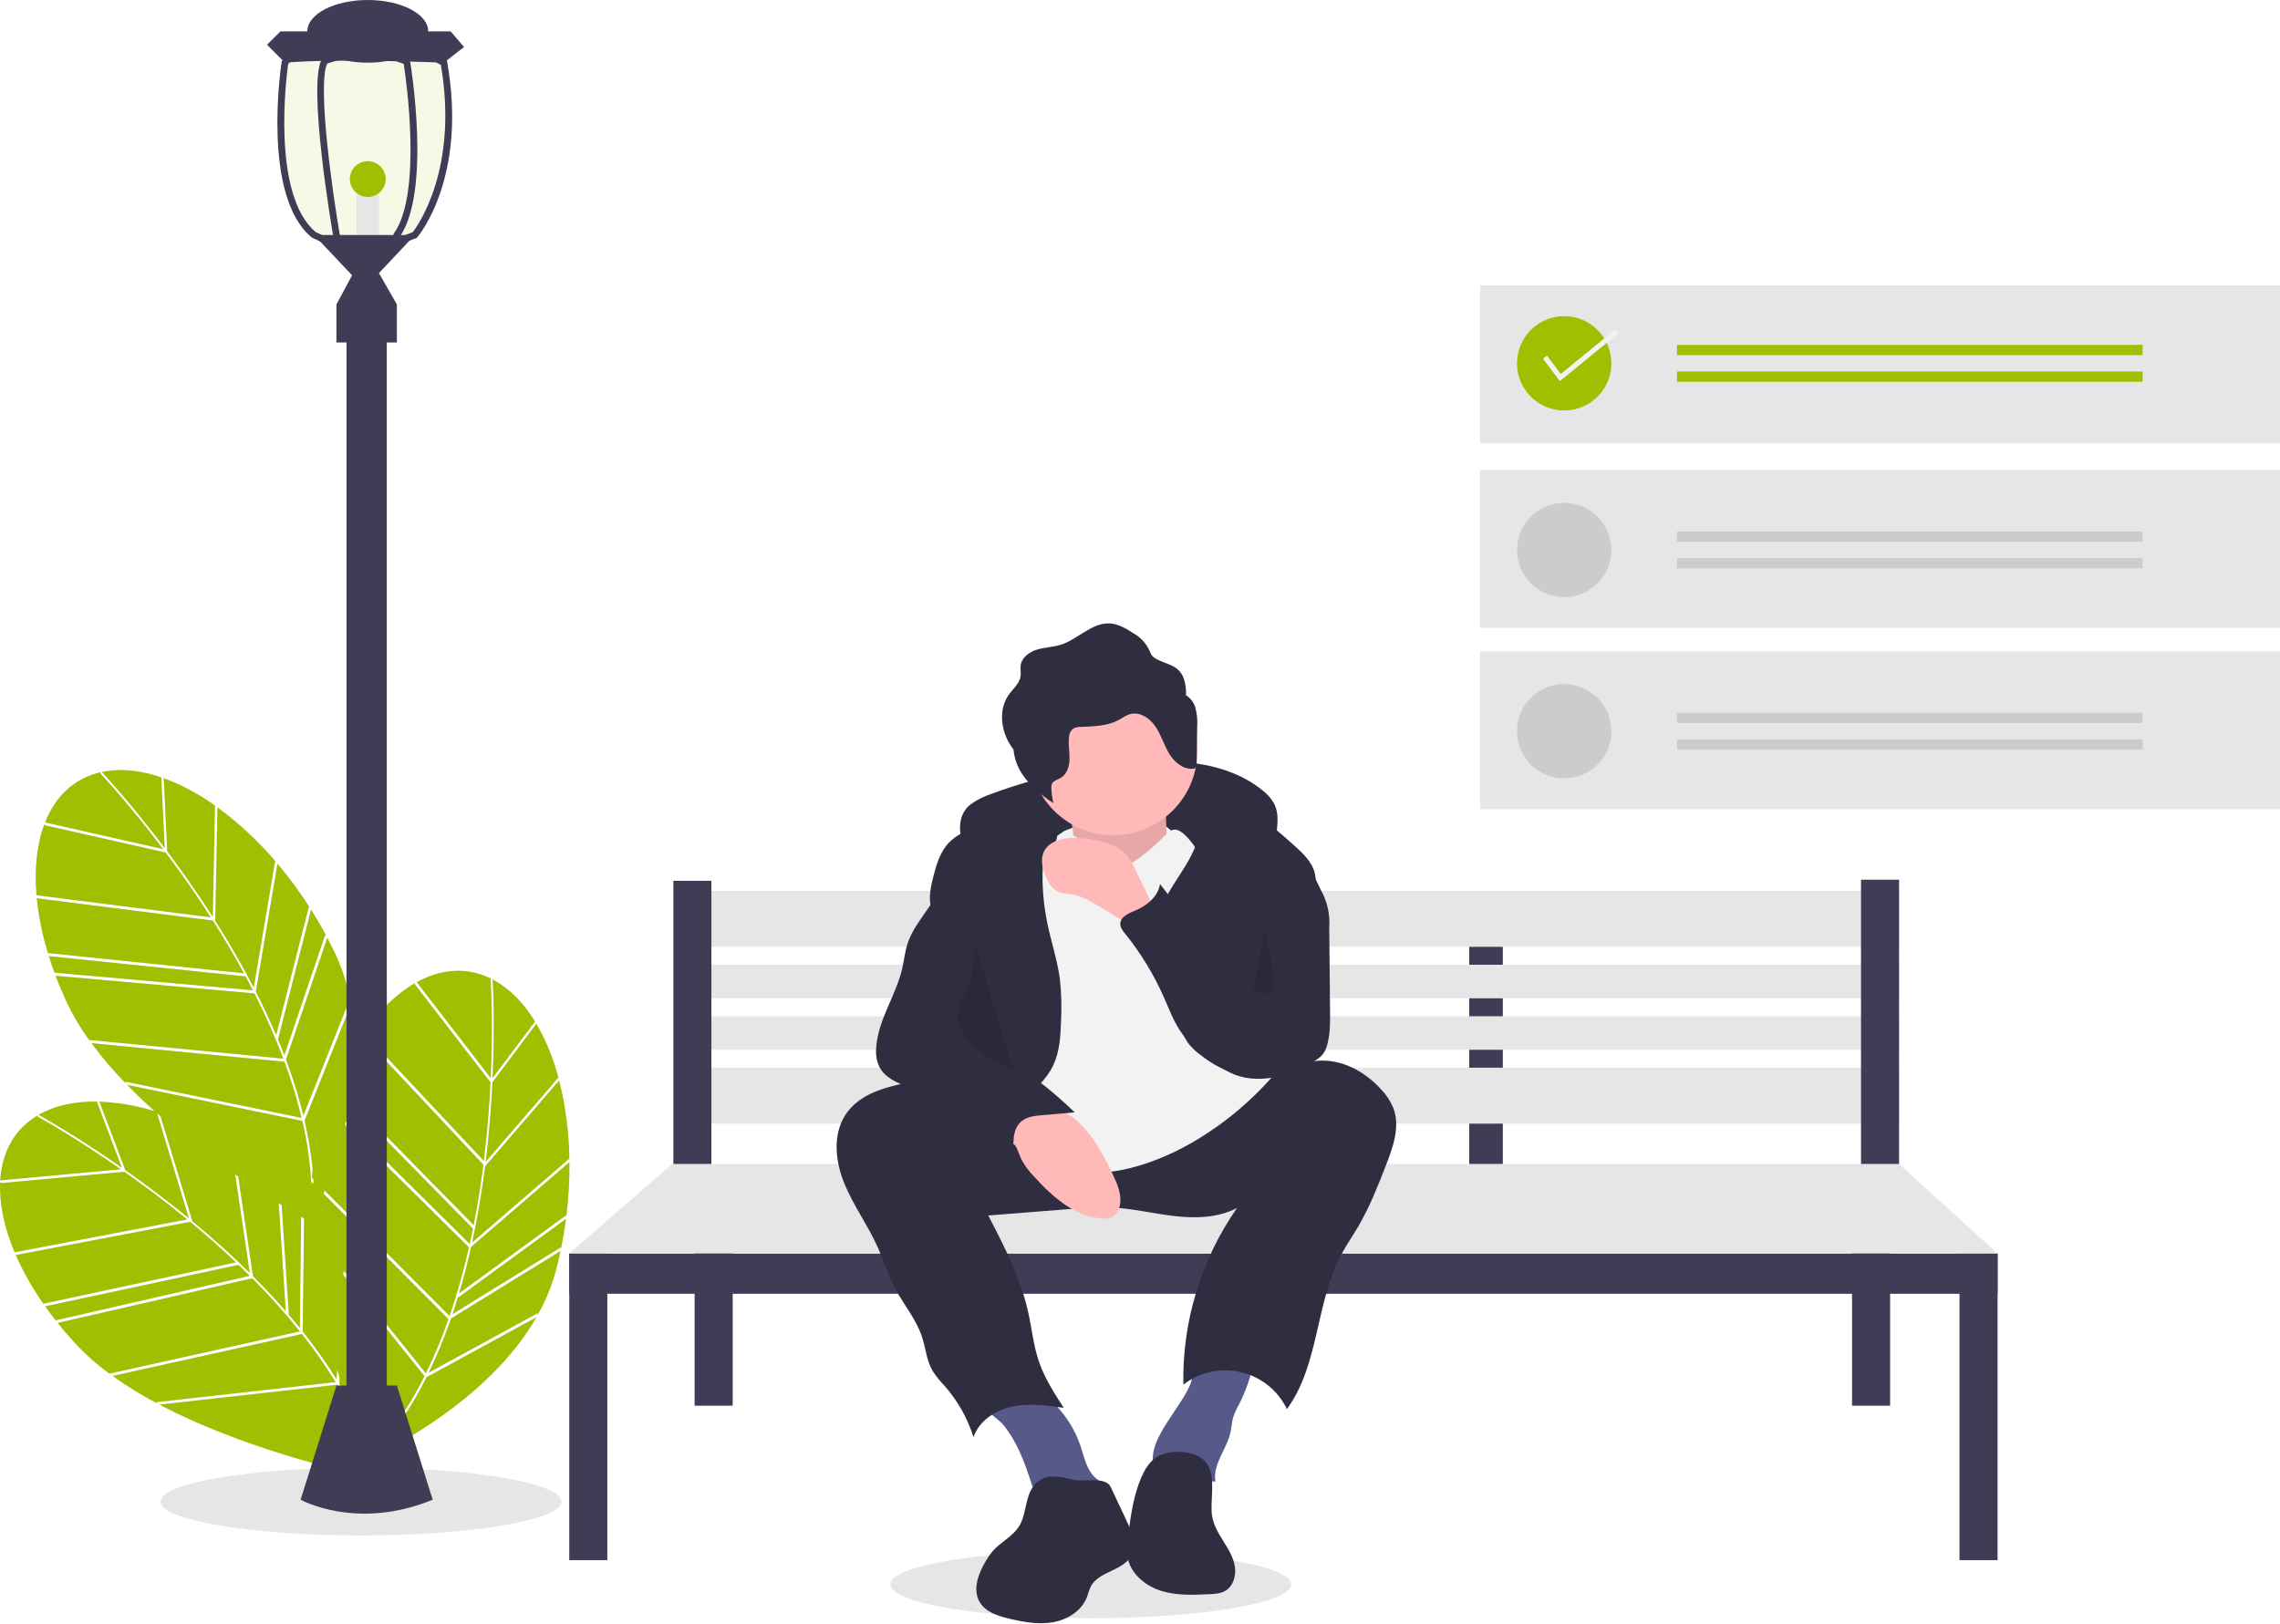
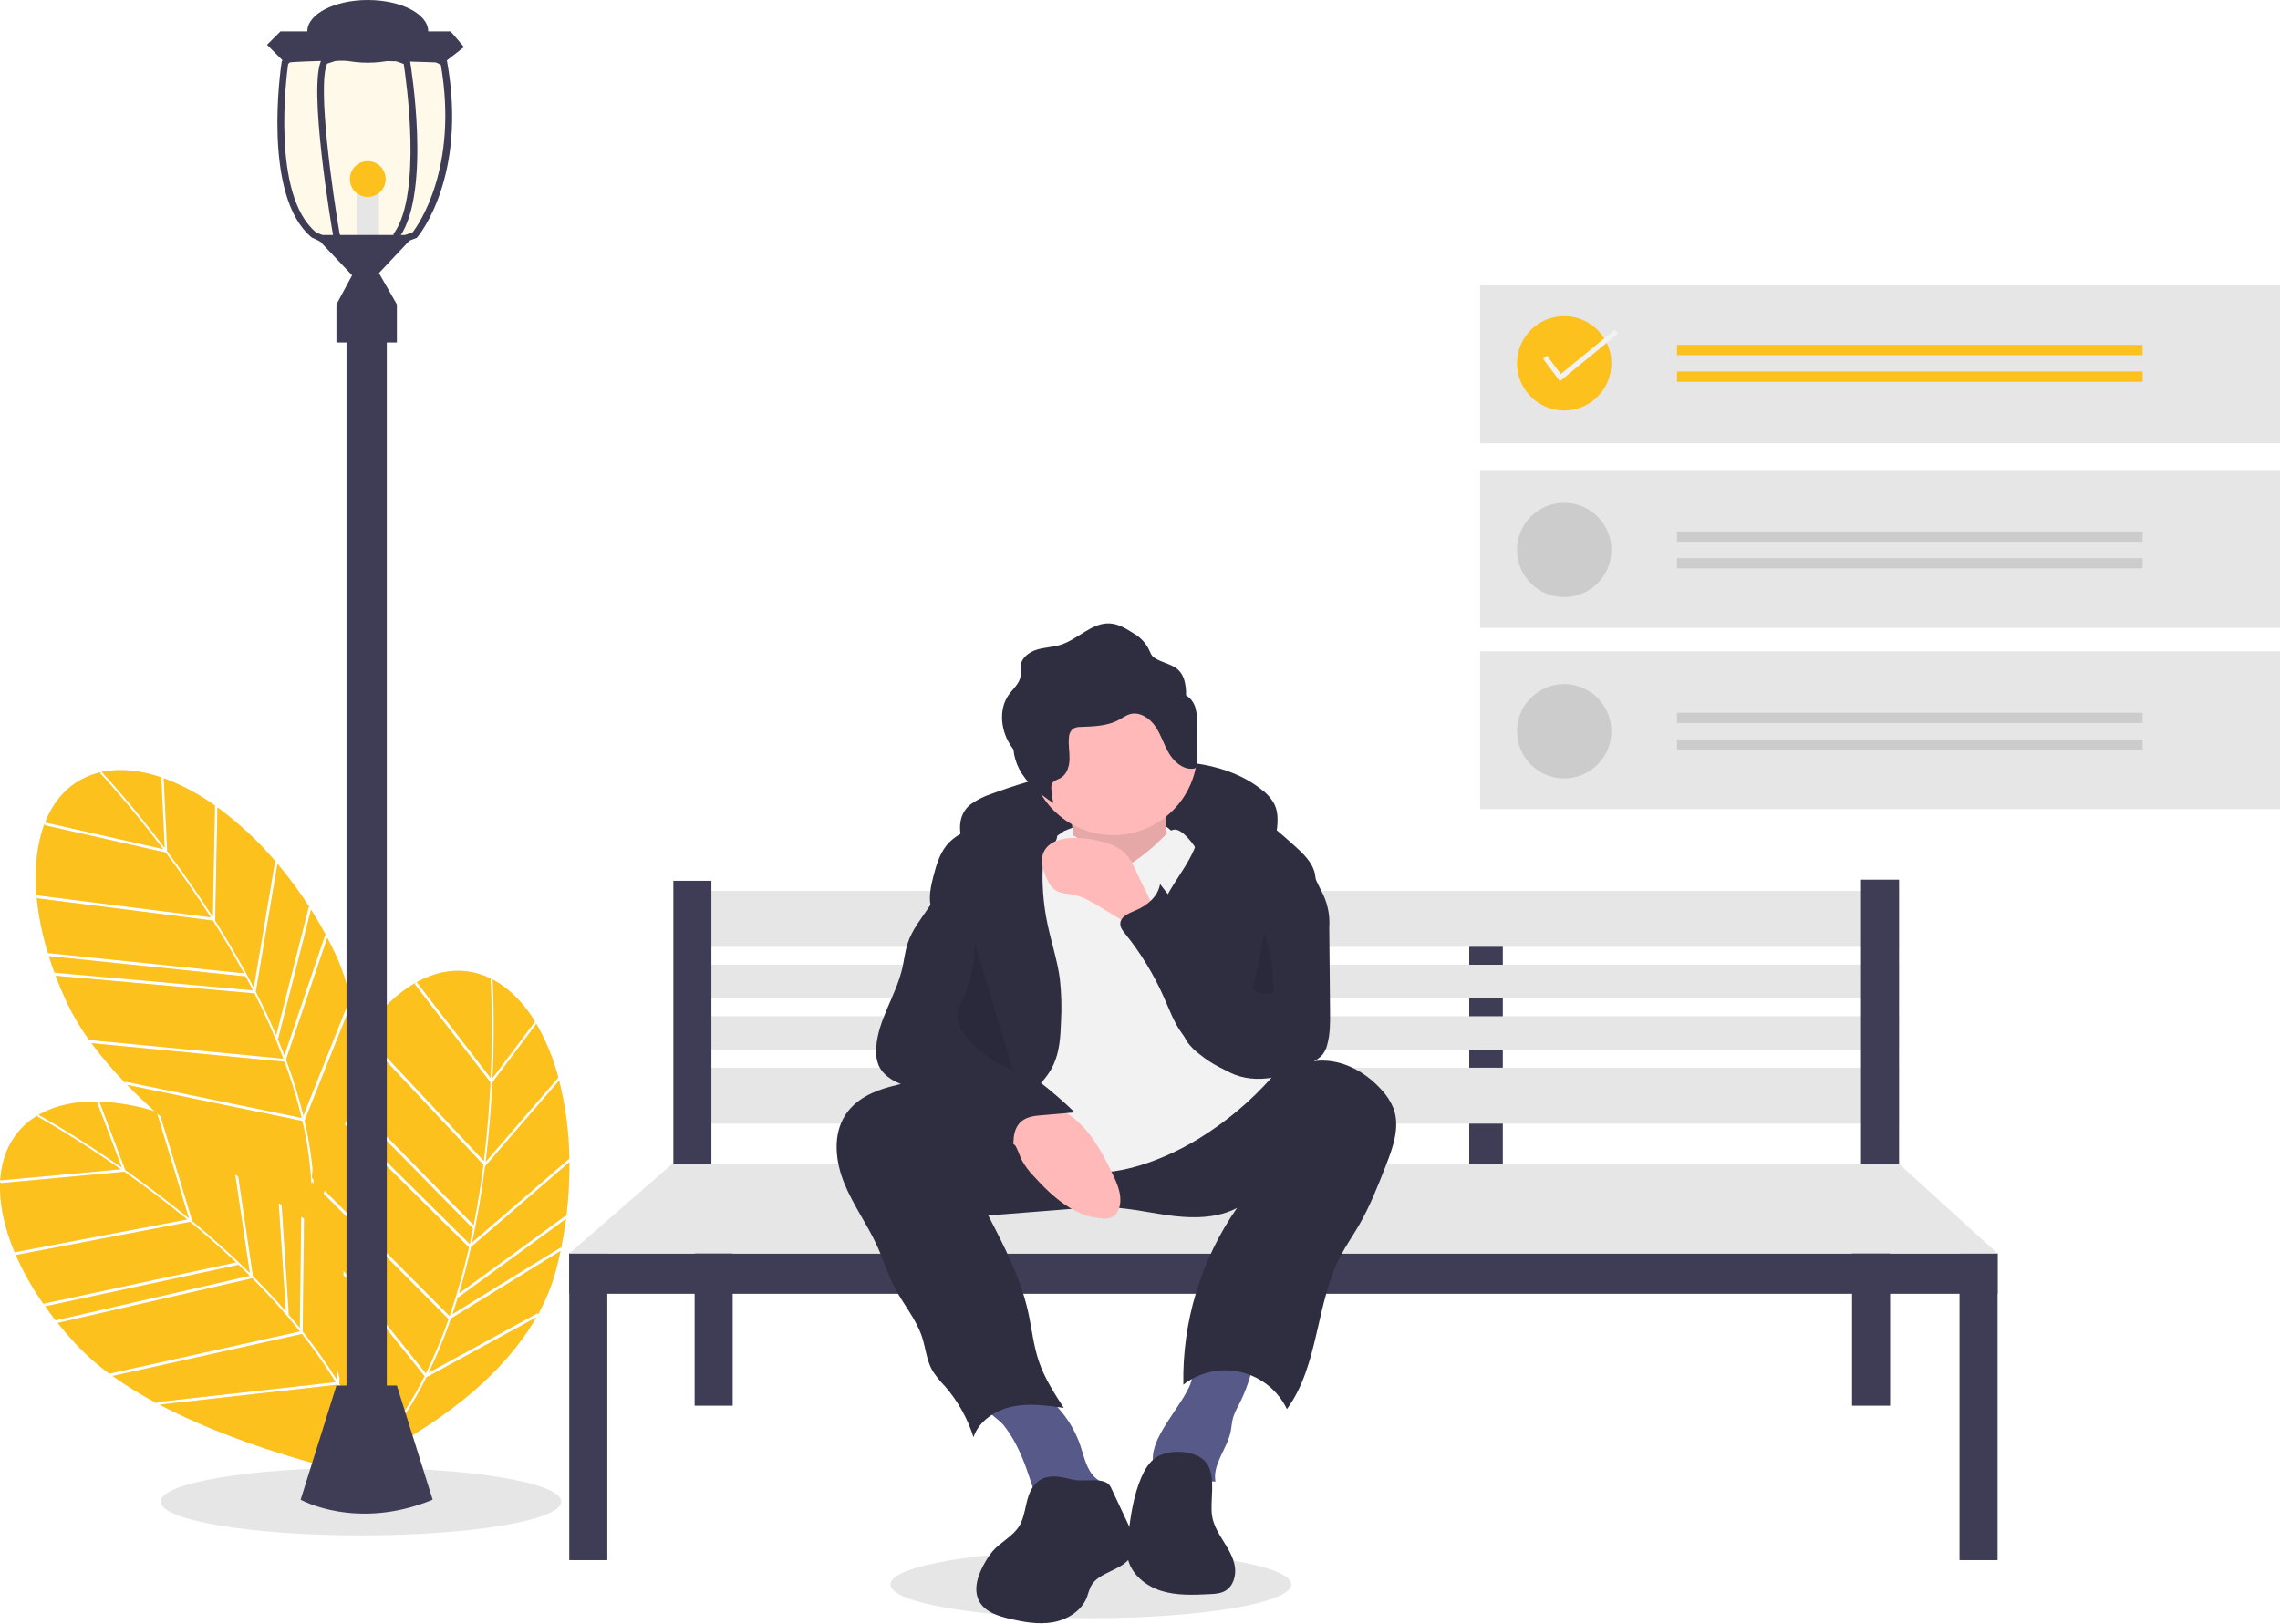
<svg xmlns="http://www.w3.org/2000/svg" id="fae85302-d6a4-4167-97e9-e5a398e49112" data-name="Layer 1" width="1018.429" height="725.188" viewBox="0 0 1018.429 725.188">
  <ellipse cx="161.24" cy="670.839" rx="89.5" ry="15.108" opacity="0.1" />
  <ellipse cx="487.24" cy="707.839" rx="89.5" ry="15.108" opacity="0.1" />
  <path d="M165.483,467.737c6.474,8.635,13.459,18.517,20.352,29.286l.984-49.676.543.347A96.958,96.958,0,0,0,163.378,434.874l.543.302Z" transform="translate(-90.78555 -87.40601)" fill="#e6e6e6" />
  <path d="M162.832,434.683c-8.878-3.028-17.492-4.032-25.366-2.628-.41.073-.812.157-1.214.242,2.001,2.146,13.66,14.823,28.093,33.927Z" transform="translate(-90.78555 -87.40601)" fill="#e6e6e6" />
  <path d="M214.781,551.32q1.592,3.802,3.028,7.551L236.03,505.072l.524.5q-3.228-6.07-6.842-11.804l-14.682,57.771Z" transform="translate(-90.78555 -87.40601)" fill="#e6e6e6" />
  <path d="M204.141,528.633l9.522-56.405.541.433A152.422,152.422,0,0,0,187.915,448.096l-1.003,50.623Q196.534,513.904,204.141,528.633Z" transform="translate(-90.78555 -87.40601)" fill="#e6e6e6" />
  <path d="M107.38,488.721l-.223-.688a127.27,127.27,0,0,0,5.029,25.154l87.554,9.031c-4.571-8.429-9.289-16.336-13.87-23.544Z" transform="translate(-90.78555 -87.40601)" fill="#e6e6e6" />
  <path d="M112.624,514.562l-.231-.688q1.329,4.332,2.979,8.761l-.236-.687,88.613,7.877q-1.606-3.141-3.247-6.199Z" transform="translate(-90.78555 -87.40601)" fill="#e6e6e6" />
  <path d="M214.154,549.853l14.56-57.29.533.47a182.019,182.019,0,0,0-14.531-19.771l-9.651,57.168Q210.083,540.28,214.154,549.853Z" transform="translate(-90.78555 -87.40601)" fill="#e6e6e6" />
  <path d="M217.859,561.749l-86.232-8.304a176.089,176.089,0,0,0,15.286,17.943l-.214-.764,78.824,16.216A218.907,218.907,0,0,0,217.859,561.749Z" transform="translate(-90.78555 -87.40601)" fill="#e6e6e6" />
  <path d="M135.54,432.843l.203-.435c-11.854,2.691-20.224,10.756-24.829,22.43l52.75,11.919C148.043,446.091,135.718,433.03,135.54,432.843Z" transform="translate(-90.78555 -87.40601)" fill="#e6e6e6" />
  <path d="M219.407,563.141a217.51,217.51,0,0,1,6.894,22.641l20.535-51.502.502.503a86.227,86.227,0,0,0-6.556-20.752q-1.817-3.889-3.804-7.661l-18.438,54.441C218.83,561.588,219.126,562.367,219.407,563.141Z" transform="translate(-90.78555 -87.40601)" fill="#e6e6e6" />
  <path d="M184.954,497.237c-6.823-10.642-13.728-20.405-20.128-28.939l-53.96-12.193-.183-.681c-3.369,8.871-4.6,19.769-3.58,31.941Z" transform="translate(-90.78555 -87.40601)" fill="#e6e6e6" />
  <path d="M130.58,552.01l86.725,8.351.017-.052a295.424,295.424,0,0,0-12.862-29.085l-88.831-7.896q2.262,5.991,5.113,12.109A105.863,105.863,0,0,0,130.58,552.01Z" transform="translate(-90.78555 -87.40601)" fill="#e6e6e6" />
  <path d="M340.174,568.832l.197.614a96.957,96.957,0,0,0-10.295-25.172l.226.579-19.565,26.075c-.521,10.78-1.444,22.846-3.004,35.537Z" transform="translate(-90.78555 -87.40601)" fill="#e6e6e6" />
  <path d="M329.777,543.778c-4.907-7.995-10.901-14.262-17.861-18.203-.362-.205-.726-.397-1.09-.588.172,2.929,1.066,20.129-.002,44.048Z" transform="translate(-90.78555 -87.40601)" fill="#e6e6e6" />
  <path d="M295.395,666.745q-1.198,3.943-2.484,7.748l48.348-29.815.085.719q1.386-6.734,2.259-13.455L295.446,667.072Z" transform="translate(-90.78555 -87.40601)" fill="#e6e6e6" />
  <path d="M301.671,642.485l43.31-37.369.14.678a152.419,152.419,0,0,0-4.58-35.687l-33.061,38.349Q305.206,626.289,301.671,642.485Z" transform="translate(-90.78555 -87.40601)" fill="#e6e6e6" />
  <path d="M345.131,606.584l-43.895,37.875q-2.419,10.787-5.389,20.756l47.754-34.837.111.702A182.02,182.02,0,0,0,345.131,606.584Z" transform="translate(-90.78555 -87.40601)" fill="#e6e6e6" />
  <path d="M260.415,734.484q.058-.886.111-1.821a151.475,151.475,0,0,0,19.87-30.464L253.885,669.163q-.521-1.691-1.091-3.373l28.218,35.164A218.885,218.885,0,0,0,291.114,676.74l-55.81-56.063c.174-.44.351-.891.529-1.35L291.572,675.318l.046-.029a295.459,295.459,0,0,0,8.644-30.605L244.913,589.895q.174-.763.344-1.534L300.608,643.152q.767-3.443,1.452-6.845L246.873,580.113q.138-.804.269-1.615l55.231,56.239c1.856-9.407,3.265-18.507,4.334-26.979l-54.105-57.728.268-.672c-1.282,1.867-2.527,3.826-3.742,5.854a111.54,111.54,0,0,0-1.557-19.147l-20.731,51.995a167.381,167.381,0,0,1,3.593,21.768c-.126,1.239-.239,2.486-.329,3.745l.681.684c.043.668.083,1.335.117,1.999l-.906-.91c-.043.73-.075,1.464-.107,2.2a157.628,157.628,0,0,0-4.047-29.351l-78.247-16.097c3.941,4.046,8.072,7.978,12.294,11.77a95.652,95.652,0,0,0-25.28-4.32l.61.119L146.769,610.149c8.826,6.211,18.523,13.45,28.408,21.561l-14.219-46.89q.79.703,1.584,1.399l14.182,46.77Q190.569,644.457,202.357,656.113l-6.518-44.016q.685.478,1.364.947l6.588,44.492q7.816,7.817,14.647,15.663l-3.159-48.257q.672.421,1.32.823l3.192,48.767-.304-.131q2.689,3.123,5.214,6.245l.611-49.617q.705.413,1.304.76l-.622,50.475c.517.649,1.04,1.299,1.546,1.948a217.498,217.498,0,0,1,13.554,19.401l.295-4.514q.544,2.008,1.09,3.947l-.167,2.567c.607,1.009,1.196,2.018,1.777,3.026q.679,2.306,1.345,4.485-1.928-3.573-4.028-7.075l-79.391,8.877c41.744,21.958,93.544,32.368,96.845,33.017-.783-3.463-1.735-6.896-2.831-10.297.285-.298.567-.6.849-.902.135.406.274.812.404,1.218-.147.158-.292.319-.44.476q.245-.115.513-.243,1.144,3.586,2.051,7.149c.242-1.929.565-4.86.847-8.566,14.298-7.157,51.326-28.075,70.127-60.869l-49.13,26.823A152.977,152.977,0,0,1,260.415,734.484ZM244.136,657.014l.122-1.863,1.246,1.553-.122,1.863Z" transform="translate(-90.78555 -87.40601)" fill="#e6e6e6" />
  <path d="M309.931,524.954l.434-.206c-10.846-5.488-22.437-4.615-33.429,1.439l33.025,42.825C311.111,543.132,309.948,525.211,309.931,524.954Z" transform="translate(-90.78555 -87.40601)" fill="#e6e6e6" />
  <path d="M291.418,678.8a217.492,217.492,0,0,1-9.131,21.835L330.951,674.065l.065.707a86.229,86.229,0,0,0,8.187-20.164q1.081-4.154,1.957-8.327L292.236,676.451C291.964,677.235,291.695,678.024,291.418,678.8Z" transform="translate(-90.78555 -87.40601)" fill="#e6e6e6" />
  <path d="M309.872,570.94l-33.783-43.808.294-.641c-8.253,4.684-16.152,12.292-23.13,22.317l53.664,57.258C308.45,593.518,309.358,581.595,309.872,570.94Z" transform="translate(-90.78555 -87.40601)" fill="#e6e6e6" />
  <path d="M134.031,579.533c-9.379-.135-17.882,1.572-24.936,5.341-.367.196-.724.401-1.08.606,2.566,1.423,17.573,9.875,37.204,23.582Z" transform="translate(-90.78555 -87.40601)" fill="#e6e6e6" />
  <path d="M175.721,633.268l-77.723,14.796-.425-.586A127.27,127.27,0,0,0,110.13,669.846l86.058-18.474C189.236,644.769,182.305,638.707,175.721,633.268Z" transform="translate(-90.78555 -87.40601)" fill="#e6e6e6" />
  <path d="M202.352,657.368q-2.498-2.491-5.004-4.891L110.972,671.019l-.432-.583q2.602,3.709,5.541,7.412l-.437-.581Z" transform="translate(-90.78555 -87.40601)" fill="#e6e6e6" />
  <path d="M240.683,704.862a218.91,218.91,0,0,0-15.044-21.494L141.063,702.124a176.092,176.092,0,0,0,20.084,12.34l-.439-.66Z" transform="translate(-90.78555 -87.40601)" fill="#e6e6e6" />
  <path d="M107.507,586.218l.059-.477c-10.442,6.223-15.909,16.481-16.68,29.006l53.851-4.969C123.492,594.953,107.733,586.341,107.507,586.218Z" transform="translate(-90.78555 -87.40601)" fill="#e6e6e6" />
  <path d="M146.317,610.886l-55.087,5.083-.384-.591c-.462,9.478,1.736,20.223,6.468,31.484l77.09-14.676C164.626,624.174,155.041,617.024,146.317,610.886Z" transform="translate(-90.78555 -87.40601)" fill="#e6e6e6" />
  <path d="M224.684,682.165a295.441,295.441,0,0,0-21.223-23.685l-86.921,19.948q4.003,4.998,8.606,9.936a105.87,105.87,0,0,0,14.478,12.72l85.059-18.864Z" transform="translate(-90.78555 -87.40601)" fill="#e6e6e6" />
-   <path d="M165.483,467.737c6.474,8.635,13.459,18.517,20.352,29.286l.984-49.676.543.347A96.958,96.958,0,0,0,163.378,434.874l.543.302Z" transform="translate(-90.78555 -87.40601)" fill="#a1bf00" />
-   <path d="M162.832,434.683c-8.878-3.028-17.492-4.032-25.366-2.628-.41.073-.812.157-1.214.242,2.001,2.146,13.66,14.823,28.093,33.927Z" transform="translate(-90.78555 -87.40601)" fill="#a1bf00" />
-   <path d="M214.781,551.32q1.592,3.802,3.028,7.551L236.03,505.072l.524.5q-3.228-6.07-6.842-11.804l-14.682,57.771Z" transform="translate(-90.78555 -87.40601)" fill="#a1bf00" />
-   <path d="M204.141,528.633l9.522-56.405.541.433A152.422,152.422,0,0,0,187.915,448.096l-1.003,50.623Q196.534,513.904,204.141,528.633Z" transform="translate(-90.78555 -87.40601)" fill="#a1bf00" />
-   <path d="M107.38,488.721l-.223-.688a127.27,127.27,0,0,0,5.029,25.154l87.554,9.031c-4.571-8.429-9.289-16.336-13.87-23.544Z" transform="translate(-90.78555 -87.40601)" fill="#a1bf00" />
-   <path d="M112.624,514.562l-.231-.688q1.329,4.332,2.979,8.761l-.236-.687,88.613,7.877q-1.606-3.141-3.247-6.199Z" transform="translate(-90.78555 -87.40601)" fill="#a1bf00" />
-   <path d="M214.154,549.853l14.56-57.29.533.47a182.019,182.019,0,0,0-14.531-19.771l-9.651,57.168Q210.083,540.28,214.154,549.853Z" transform="translate(-90.78555 -87.40601)" fill="#a1bf00" />
-   <path d="M217.859,561.749l-86.232-8.304a176.089,176.089,0,0,0,15.286,17.943l-.214-.764,78.824,16.216A218.907,218.907,0,0,0,217.859,561.749Z" transform="translate(-90.78555 -87.40601)" fill="#a1bf00" />
-   <path d="M135.54,432.843l.203-.435c-11.854,2.691-20.224,10.756-24.829,22.43l52.75,11.919C148.043,446.091,135.718,433.03,135.54,432.843Z" transform="translate(-90.78555 -87.40601)" fill="#a1bf00" />
-   <path d="M219.407,563.141a217.51,217.51,0,0,1,6.894,22.641l20.535-51.502.502.503a86.227,86.227,0,0,0-6.556-20.752q-1.817-3.889-3.804-7.661l-18.438,54.441C218.83,561.588,219.126,562.367,219.407,563.141Z" transform="translate(-90.78555 -87.40601)" fill="#a1bf00" />
-   <path d="M184.954,497.237c-6.823-10.642-13.728-20.405-20.128-28.939l-53.96-12.193-.183-.681c-3.369,8.871-4.6,19.769-3.58,31.941Z" transform="translate(-90.78555 -87.40601)" fill="#a1bf00" />
-   <path d="M130.58,552.01l86.725,8.351.017-.052a295.424,295.424,0,0,0-12.862-29.085l-88.831-7.896q2.262,5.991,5.113,12.109A105.863,105.863,0,0,0,130.58,552.01Z" transform="translate(-90.78555 -87.40601)" fill="#a1bf00" />
-   <path d="M340.174,568.832l.197.614a96.957,96.957,0,0,0-10.295-25.172l.226.579-19.565,26.075c-.521,10.78-1.444,22.846-3.004,35.537Z" transform="translate(-90.78555 -87.40601)" fill="#a1bf00" />
-   <path d="M329.777,543.778c-4.907-7.995-10.901-14.262-17.861-18.203-.362-.205-.726-.397-1.09-.588.172,2.929,1.066,20.129-.002,44.048Z" transform="translate(-90.78555 -87.40601)" fill="#a1bf00" />
-   <path d="M295.395,666.745q-1.198,3.943-2.484,7.748l48.348-29.815.085.719q1.386-6.734,2.259-13.455L295.446,667.072Z" transform="translate(-90.78555 -87.40601)" fill="#a1bf00" />
-   <path d="M301.671,642.485l43.31-37.369.14.678a152.419,152.419,0,0,0-4.58-35.687l-33.061,38.349Q305.206,626.289,301.671,642.485Z" transform="translate(-90.78555 -87.40601)" fill="#a1bf00" />
-   <path d="M345.131,606.584l-43.895,37.875q-2.419,10.787-5.389,20.756l47.754-34.837.111.702A182.02,182.02,0,0,0,345.131,606.584Z" transform="translate(-90.78555 -87.40601)" fill="#a1bf00" />
-   <path d="M260.415,734.484q.058-.886.111-1.821a151.475,151.475,0,0,0,19.87-30.464L253.885,669.163q-.521-1.691-1.091-3.373l28.218,35.164A218.885,218.885,0,0,0,291.114,676.74l-55.81-56.063c.174-.44.351-.891.529-1.35L291.572,675.318l.046-.029a295.459,295.459,0,0,0,8.644-30.605L244.913,589.895q.174-.763.344-1.534L300.608,643.152q.767-3.443,1.452-6.845L246.873,580.113q.138-.804.269-1.615l55.231,56.239c1.856-9.407,3.265-18.507,4.334-26.979l-54.105-57.728.268-.672c-1.282,1.867-2.527,3.826-3.742,5.854a111.54,111.54,0,0,0-1.557-19.147l-20.731,51.995a167.381,167.381,0,0,1,3.593,21.768c-.126,1.239-.239,2.486-.329,3.745l.681.684c.043.668.083,1.335.117,1.999l-.906-.91c-.043.73-.075,1.464-.107,2.2a157.628,157.628,0,0,0-4.047-29.351l-78.247-16.097c3.941,4.046,8.072,7.978,12.294,11.77a95.652,95.652,0,0,0-25.28-4.32l.61.119L146.769,610.149c8.826,6.211,18.523,13.45,28.408,21.561l-14.219-46.89q.79.703,1.584,1.399l14.182,46.77Q190.569,644.457,202.357,656.113l-6.518-44.016q.685.478,1.364.947l6.588,44.492q7.816,7.817,14.647,15.663l-3.159-48.257q.672.421,1.32.823l3.192,48.767-.304-.131q2.689,3.123,5.214,6.245l.611-49.617q.705.413,1.304.76l-.622,50.475c.517.649,1.04,1.299,1.546,1.948a217.498,217.498,0,0,1,13.554,19.401l.295-4.514q.544,2.008,1.09,3.947l-.167,2.567c.607,1.009,1.196,2.018,1.777,3.026q.679,2.306,1.345,4.485-1.928-3.573-4.028-7.075l-79.391,8.877c41.744,21.958,93.544,32.368,96.845,33.017-.783-3.463-1.735-6.896-2.831-10.297.285-.298.567-.6.849-.902.135.406.274.812.404,1.218-.147.158-.292.319-.44.476q.245-.115.513-.243,1.144,3.586,2.051,7.149c.242-1.929.565-4.86.847-8.566,14.298-7.157,51.326-28.075,70.127-60.869l-49.13,26.823A152.977,152.977,0,0,1,260.415,734.484ZM244.136,657.014l.122-1.863,1.246,1.553-.122,1.863Z" transform="translate(-90.78555 -87.40601)" fill="#a1bf00" />
-   <path d="M309.931,524.954l.434-.206c-10.846-5.488-22.437-4.615-33.429,1.439l33.025,42.825C311.111,543.132,309.948,525.211,309.931,524.954Z" transform="translate(-90.78555 -87.40601)" fill="#a1bf00" />
-   <path d="M291.418,678.8a217.492,217.492,0,0,1-9.131,21.835L330.951,674.065l.065.707a86.229,86.229,0,0,0,8.187-20.164q1.081-4.154,1.957-8.327L292.236,676.451C291.964,677.235,291.695,678.024,291.418,678.8Z" transform="translate(-90.78555 -87.40601)" fill="#a1bf00" />
-   <path d="M309.872,570.94l-33.783-43.808.294-.641c-8.253,4.684-16.152,12.292-23.13,22.317l53.664,57.258C308.45,593.518,309.358,581.595,309.872,570.94Z" transform="translate(-90.78555 -87.40601)" fill="#a1bf00" />
-   <path d="M134.031,579.533c-9.379-.135-17.882,1.572-24.936,5.341-.367.196-.724.401-1.08.606,2.566,1.423,17.573,9.875,37.204,23.582Z" transform="translate(-90.78555 -87.40601)" fill="#a1bf00" />
-   <path d="M175.721,633.268l-77.723,14.796-.425-.586A127.27,127.27,0,0,0,110.13,669.846l86.058-18.474C189.236,644.769,182.305,638.707,175.721,633.268Z" transform="translate(-90.78555 -87.40601)" fill="#a1bf00" />
-   <path d="M202.352,657.368q-2.498-2.491-5.004-4.891L110.972,671.019l-.432-.583q2.602,3.709,5.541,7.412l-.437-.581Z" transform="translate(-90.78555 -87.40601)" fill="#a1bf00" />
-   <path d="M240.683,704.862a218.91,218.91,0,0,0-15.044-21.494L141.063,702.124a176.092,176.092,0,0,0,20.084,12.34l-.439-.66Z" transform="translate(-90.78555 -87.40601)" fill="#a1bf00" />
-   <path d="M107.507,586.218l.059-.477c-10.442,6.223-15.909,16.481-16.68,29.006l53.851-4.969C123.492,594.953,107.733,586.341,107.507,586.218Z" transform="translate(-90.78555 -87.40601)" fill="#a1bf00" />
-   <path d="M146.317,610.886l-55.087,5.083-.384-.591c-.462,9.478,1.736,20.223,6.468,31.484l77.09-14.676C164.626,624.174,155.041,617.024,146.317,610.886Z" transform="translate(-90.78555 -87.40601)" fill="#a1bf00" />
-   <path d="M224.684,682.165a295.441,295.441,0,0,0-21.223-23.685l-86.921,19.948q4.003,4.998,8.606,9.936a105.87,105.87,0,0,0,14.478,12.72l85.059-18.864Z" transform="translate(-90.78555 -87.40601)" fill="#a1bf00" />
+   <path d="M165.483,467.737c6.474,8.635,13.459,18.517,20.352,29.286l.984-49.676.543.347A96.958,96.958,0,0,0,163.378,434.874l.543.302Z" transform="translate(-90.78555 -87.40601)" fill="#fcc11c" />
+   <path d="M162.832,434.683c-8.878-3.028-17.492-4.032-25.366-2.628-.41.073-.812.157-1.214.242,2.001,2.146,13.66,14.823,28.093,33.927Z" transform="translate(-90.78555 -87.40601)" fill="#fcc11c" />
+   <path d="M214.781,551.32q1.592,3.802,3.028,7.551L236.03,505.072l.524.5q-3.228-6.07-6.842-11.804l-14.682,57.771Z" transform="translate(-90.78555 -87.40601)" fill="#fcc11c" />
+   <path d="M204.141,528.633l9.522-56.405.541.433A152.422,152.422,0,0,0,187.915,448.096l-1.003,50.623Q196.534,513.904,204.141,528.633Z" transform="translate(-90.78555 -87.40601)" fill="#fcc11c" />
+   <path d="M107.38,488.721l-.223-.688a127.27,127.27,0,0,0,5.029,25.154l87.554,9.031c-4.571-8.429-9.289-16.336-13.87-23.544Z" transform="translate(-90.78555 -87.40601)" fill="#fcc11c" />
+   <path d="M112.624,514.562l-.231-.688q1.329,4.332,2.979,8.761l-.236-.687,88.613,7.877q-1.606-3.141-3.247-6.199Z" transform="translate(-90.78555 -87.40601)" fill="#fcc11c" />
+   <path d="M214.154,549.853l14.56-57.29.533.47a182.019,182.019,0,0,0-14.531-19.771l-9.651,57.168Q210.083,540.28,214.154,549.853Z" transform="translate(-90.78555 -87.40601)" fill="#fcc11c" />
+   <path d="M217.859,561.749l-86.232-8.304a176.089,176.089,0,0,0,15.286,17.943l-.214-.764,78.824,16.216A218.907,218.907,0,0,0,217.859,561.749Z" transform="translate(-90.78555 -87.40601)" fill="#fcc11c" />
+   <path d="M135.54,432.843l.203-.435c-11.854,2.691-20.224,10.756-24.829,22.43l52.75,11.919C148.043,446.091,135.718,433.03,135.54,432.843Z" transform="translate(-90.78555 -87.40601)" fill="#fcc11c" />
+   <path d="M219.407,563.141a217.51,217.51,0,0,1,6.894,22.641l20.535-51.502.502.503a86.227,86.227,0,0,0-6.556-20.752q-1.817-3.889-3.804-7.661l-18.438,54.441C218.83,561.588,219.126,562.367,219.407,563.141Z" transform="translate(-90.78555 -87.40601)" fill="#fcc11c" />
+   <path d="M184.954,497.237c-6.823-10.642-13.728-20.405-20.128-28.939l-53.96-12.193-.183-.681c-3.369,8.871-4.6,19.769-3.58,31.941Z" transform="translate(-90.78555 -87.40601)" fill="#fcc11c" />
+   <path d="M130.58,552.01l86.725,8.351.017-.052a295.424,295.424,0,0,0-12.862-29.085l-88.831-7.896q2.262,5.991,5.113,12.109A105.863,105.863,0,0,0,130.58,552.01Z" transform="translate(-90.78555 -87.40601)" fill="#fcc11c" />
+   <path d="M340.174,568.832l.197.614a96.957,96.957,0,0,0-10.295-25.172l.226.579-19.565,26.075c-.521,10.78-1.444,22.846-3.004,35.537Z" transform="translate(-90.78555 -87.40601)" fill="#fcc11c" />
+   <path d="M329.777,543.778c-4.907-7.995-10.901-14.262-17.861-18.203-.362-.205-.726-.397-1.09-.588.172,2.929,1.066,20.129-.002,44.048Z" transform="translate(-90.78555 -87.40601)" fill="#fcc11c" />
+   <path d="M295.395,666.745q-1.198,3.943-2.484,7.748l48.348-29.815.085.719q1.386-6.734,2.259-13.455L295.446,667.072Z" transform="translate(-90.78555 -87.40601)" fill="#fcc11c" />
+   <path d="M301.671,642.485l43.31-37.369.14.678a152.419,152.419,0,0,0-4.58-35.687l-33.061,38.349Q305.206,626.289,301.671,642.485Z" transform="translate(-90.78555 -87.40601)" fill="#fcc11c" />
+   <path d="M345.131,606.584l-43.895,37.875q-2.419,10.787-5.389,20.756l47.754-34.837.111.702A182.02,182.02,0,0,0,345.131,606.584Z" transform="translate(-90.78555 -87.40601)" fill="#fcc11c" />
+   <path d="M260.415,734.484q.058-.886.111-1.821a151.475,151.475,0,0,0,19.87-30.464L253.885,669.163q-.521-1.691-1.091-3.373l28.218,35.164A218.885,218.885,0,0,0,291.114,676.74l-55.81-56.063c.174-.44.351-.891.529-1.35L291.572,675.318l.046-.029a295.459,295.459,0,0,0,8.644-30.605L244.913,589.895q.174-.763.344-1.534L300.608,643.152q.767-3.443,1.452-6.845L246.873,580.113q.138-.804.269-1.615l55.231,56.239c1.856-9.407,3.265-18.507,4.334-26.979l-54.105-57.728.268-.672c-1.282,1.867-2.527,3.826-3.742,5.854a111.54,111.54,0,0,0-1.557-19.147l-20.731,51.995a167.381,167.381,0,0,1,3.593,21.768c-.126,1.239-.239,2.486-.329,3.745l.681.684c.043.668.083,1.335.117,1.999l-.906-.91c-.043.73-.075,1.464-.107,2.2a157.628,157.628,0,0,0-4.047-29.351l-78.247-16.097c3.941,4.046,8.072,7.978,12.294,11.77a95.652,95.652,0,0,0-25.28-4.32l.61.119L146.769,610.149c8.826,6.211,18.523,13.45,28.408,21.561l-14.219-46.89q.79.703,1.584,1.399l14.182,46.77Q190.569,644.457,202.357,656.113l-6.518-44.016q.685.478,1.364.947l6.588,44.492q7.816,7.817,14.647,15.663l-3.159-48.257q.672.421,1.32.823l3.192,48.767-.304-.131q2.689,3.123,5.214,6.245l.611-49.617q.705.413,1.304.76l-.622,50.475c.517.649,1.04,1.299,1.546,1.948a217.498,217.498,0,0,1,13.554,19.401l.295-4.514q.544,2.008,1.09,3.947l-.167,2.567c.607,1.009,1.196,2.018,1.777,3.026q.679,2.306,1.345,4.485-1.928-3.573-4.028-7.075l-79.391,8.877c41.744,21.958,93.544,32.368,96.845,33.017-.783-3.463-1.735-6.896-2.831-10.297.285-.298.567-.6.849-.902.135.406.274.812.404,1.218-.147.158-.292.319-.44.476q.245-.115.513-.243,1.144,3.586,2.051,7.149c.242-1.929.565-4.86.847-8.566,14.298-7.157,51.326-28.075,70.127-60.869l-49.13,26.823A152.977,152.977,0,0,1,260.415,734.484ZM244.136,657.014l.122-1.863,1.246,1.553-.122,1.863Z" transform="translate(-90.78555 -87.40601)" fill="#fcc11c" />
+   <path d="M309.931,524.954l.434-.206c-10.846-5.488-22.437-4.615-33.429,1.439l33.025,42.825C311.111,543.132,309.948,525.211,309.931,524.954Z" transform="translate(-90.78555 -87.40601)" fill="#fcc11c" />
+   <path d="M291.418,678.8a217.492,217.492,0,0,1-9.131,21.835L330.951,674.065l.065.707a86.229,86.229,0,0,0,8.187-20.164q1.081-4.154,1.957-8.327L292.236,676.451C291.964,677.235,291.695,678.024,291.418,678.8Z" transform="translate(-90.78555 -87.40601)" fill="#fcc11c" />
+   <path d="M309.872,570.94l-33.783-43.808.294-.641c-8.253,4.684-16.152,12.292-23.13,22.317l53.664,57.258C308.45,593.518,309.358,581.595,309.872,570.94Z" transform="translate(-90.78555 -87.40601)" fill="#fcc11c" />
+   <path d="M134.031,579.533c-9.379-.135-17.882,1.572-24.936,5.341-.367.196-.724.401-1.08.606,2.566,1.423,17.573,9.875,37.204,23.582Z" transform="translate(-90.78555 -87.40601)" fill="#fcc11c" />
+   <path d="M175.721,633.268l-77.723,14.796-.425-.586A127.27,127.27,0,0,0,110.13,669.846l86.058-18.474C189.236,644.769,182.305,638.707,175.721,633.268Z" transform="translate(-90.78555 -87.40601)" fill="#fcc11c" />
+   <path d="M202.352,657.368q-2.498-2.491-5.004-4.891L110.972,671.019l-.432-.583q2.602,3.709,5.541,7.412l-.437-.581Z" transform="translate(-90.78555 -87.40601)" fill="#fcc11c" />
+   <path d="M240.683,704.862a218.91,218.91,0,0,0-15.044-21.494L141.063,702.124a176.092,176.092,0,0,0,20.084,12.34l-.439-.66Z" transform="translate(-90.78555 -87.40601)" fill="#fcc11c" />
+   <path d="M107.507,586.218l.059-.477c-10.442,6.223-15.909,16.481-16.68,29.006l53.851-4.969C123.492,594.953,107.733,586.341,107.507,586.218Z" transform="translate(-90.78555 -87.40601)" fill="#fcc11c" />
+   <path d="M146.317,610.886l-55.087,5.083-.384-.591c-.462,9.478,1.736,20.223,6.468,31.484l77.09-14.676C164.626,624.174,155.041,617.024,146.317,610.886Z" transform="translate(-90.78555 -87.40601)" fill="#fcc11c" />
+   <path d="M224.684,682.165a295.441,295.441,0,0,0-21.223-23.685l-86.921,19.948q4.003,4.998,8.606,9.936a105.87,105.87,0,0,0,14.478,12.72l85.059-18.864Z" transform="translate(-90.78555 -87.40601)" fill="#fcc11c" />
  <rect x="479.276" y="415" width="15" height="110" fill="#3f3d56" />
  <rect x="656.276" y="415" width="15" height="110" fill="#3f3d56" />
  <rect x="302.276" y="398" width="546" height="25" fill="#e6e6e6" />
  <rect x="302.276" y="477" width="546" height="25" fill="#e6e6e6" />
  <rect x="302.276" y="431" width="546" height="15" fill="#e6e6e6" />
  <rect x="302.276" y="454" width="546" height="15" fill="#e6e6e6" />
  <rect x="300.776" y="393.5" width="17" height="132" fill="#3f3d56" />
  <rect x="831.276" y="393" width="17" height="132" fill="#3f3d56" />
  <rect x="254.276" y="560" width="17" height="137" fill="#3f3d56" />
  <rect x="310.276" y="555" width="17" height="73" fill="#3f3d56" />
  <rect x="827.276" y="555" width="17" height="73" fill="#3f3d56" />
  <rect x="875.276" y="560" width="17" height="137" fill="#3f3d56" />
  <rect x="254.276" y="560" width="638" height="18" fill="#3f3d56" />
  <polygon points="300.276 520 254.276 560 892.276 560 848.276 520 300.276 520" fill="#e6e6e6" />
-   <path d="M290.542,115.146l-.13-.72-12.31-6.52H276.17l-.739-1.416H250.062l-5.883,1.416h-21.667l-5.87,6.85-.06.42c-.38,2.45-8.87,60.06,13.53,78.39l9.34,4.34h6.04l-1.181-2.357,5.251,2.357h17l.302-.453,10.088-3.777.26-.3C278.122,192.296,299.562,166.246,290.542,115.146Z" transform="translate(-90.78555 -87.40601)" fill="#a1bf00" opacity="0.1" />
+   <path d="M290.542,115.146l-.13-.72-12.31-6.52H276.17l-.739-1.416H250.062l-5.883,1.416h-21.667l-5.87,6.85-.06.42c-.38,2.45-8.87,60.06,13.53,78.39l9.34,4.34h6.04l-1.181-2.357,5.251,2.357h17l.302-.453,10.088-3.777.26-.3C278.122,192.296,299.562,166.246,290.542,115.146Z" transform="translate(-90.78555 -87.40601)" fill="#fcc11c" opacity="0.1" />
  <rect x="159.276" y="85" width="10" height="26" fill="#e6e6e6" />
  <rect x="154.776" y="144.5" width="18" height="500" fill="#3f3d56" />
  <rect x="150.276" y="136" width="27" height="17" fill="#3f3d56" />
  <polygon points="140.276 105 157.276 123 150.276 136 164.276 139 177.276 136 169.276 122 185.276 105 140.276 105" fill="#3f3d56" />
  <path d="M218.062,115.406l-8-8,6-6h76l6,7-9,7S241.062,113.406,218.062,115.406Z" transform="translate(-90.78555 -87.40601)" fill="#3f3d56" />
  <path d="M290.542,115.146l-.13-.72-12.31-6.52-5.62-2.98-31.55-2.03-17.69,4.16-.73.85-5.87,6.85-.06.42c-.38,2.45-8.87,60.06,13.53,78.39l9.34,4.34,7.86,3.65-1.82-3.65-2.99-5.97c-3.13-18.22-10.01-66.09-5.62-76.09l18.14-5.85,16.1,5.98c1.11,7.19,8.29,57.6-4.29,75.57l-.27.39v5.63l10.39-3.89.26-.3C278.122,192.296,299.562,166.246,290.542,115.146Zm-15.4,76-5.58,2.1v-.38c13.8-20.59,4.78-75.88,4.39-78.24l-.14-.86-15.78-5.86-2.93-1.09-3.38,1.09-16.92,5.46-.29.51c-6.43,11.53,4.6,76.04,5.07,78.78l.04.22,1.19,2.38-8.95-4.13c-19.95-16.61-13.11-69.8-12.38-75.07l5.4-6.3,7.86-1.85,8.45-1.99,13.91.9,16.54,1.07.04.02,16.03,8.48C295.652,162.736,277.432,188.186,275.142,191.146Z" transform="translate(-90.78555 -87.40601)" fill="#3f3d56" />
  <ellipse cx="164.276" cy="14" rx="27" ry="14" fill="#3f3d56" />
  <path d="M241.062,706.406l-16,51s25,14,59,0l-16-51Z" transform="translate(-90.78555 -87.40601)" fill="#3f3d56" />
-   <circle cx="164.276" cy="80" r="8" fill="#a1bf00" />
+   <circle cx="164.276" cy="80" r="8" fill="#fcc11c" />
  <path d="M524.372,446.725a33.84,33.84,0,0,1,9.263-4.645,236.205,236.205,0,0,1,65.268-14.208c19.407-1.376,40.442.258,55.6,12.456a19.118,19.118,0,0,1,5.64,6.571c1.907,4.115,1.329,8.899.712,13.392a15.133,15.133,0,0,1-1.299,5.042c-2.04,3.884-7.062,5.244-11.424,4.779s-8.455-2.311-12.758-3.167a57.027,57.027,0,0,0-8.058-.821l-26.985-1.461c-16.78-.908-33.781-1.802-50.241,1.585a50.044,50.044,0,0,0-14.516,5.002c-3.759,2.111-6.291,5.139-9.779,1.241C519.668,465.64,516.276,453.051,524.372,446.725Z" transform="translate(-90.78555 -87.40601)" fill="#2f2e41" />
  <path d="M566.187,458.658s36.295-16.27,50.063,2.503-7.509,11.264-7.509,11.264l-23.78,7.509L558.678,474.928Z" transform="translate(-90.78555 -87.40601)" fill="#f2f2f2" />
  <path d="M568.065,446.768s5.006,23.78,1.252,30.038,21.277,15.019,21.277,15.019l23.78-10.013s-6.258-38.798,0-46.308Z" transform="translate(-90.78555 -87.40601)" fill="#ffb9b9" />
  <path d="M568.065,446.768s5.006,23.78,1.252,30.038,21.277,15.019,21.277,15.019l23.78-10.013s-6.258-38.798,0-46.308Z" transform="translate(-90.78555 -87.40601)" opacity="0.1" />
  <path d="M544.613,732.703c3.581,6.865,5.902,14.303,8.271,21.674a1.763,1.763,0,0,0,2.191,1.457l22.262-.025c2.747-.003,6.433-.886,6.405-3.633-.02-1.93-1.993-3.134-3.462-4.387-4.075-3.477-5.136-9.211-6.824-14.295a48.497,48.497,0,0,0-18.045-24.237,10.561,10.561,0,0,0-3.858-1.907,10.756,10.756,0,0,0-4.229.229c-3.908.788-18.501,3.486-15.744,9.17,1.187,2.447,5.586,4.995,7.43,7.282A52.295,52.295,0,0,1,544.613,732.703Z" transform="translate(-90.78555 -87.40601)" fill="#575a89" />
  <path d="M622.026,706.883a50.58,50.58,0,0,1-2.617,4.811c-3.225,5.319-7.031,10.281-10.035,15.729-1.873,3.398-3.45,7.071-3.657,10.945s1.158,7.999,4.249,10.344c3.232,2.452,7.662,2.566,11.679,1.994s8.009-1.722,12.055-1.419c-1.364-7.718,5.145-14.511,6.773-22.178.457-2.153.525-4.386,1.138-6.501a31.862,31.862,0,0,1,2.52-5.572,72.036,72.036,0,0,0,6.799-20.052c.153-.847-19.789-.985-21.66-.581C623.431,695.667,624.285,702.042,622.026,706.883Z" transform="translate(-90.78555 -87.40601)" fill="#575a89" />
  <path d="M468.321,585.627c-5.693,8.909-4.381,20.715-.383,30.503s10.362,18.44,14.718,28.073c2.777,6.142,4.724,12.654,7.851,18.625,3.872,7.394,9.525,13.911,12.124,21.843,1.656,5.056,2.036,10.598,4.719,15.192a46.56,46.56,0,0,0,5.528,6.858,63.373,63.373,0,0,1,12.741,22.757c2.452-7.305,9.795-12.094,17.336-13.674s15.356-.507,22.985.571c-4.256-6.593-8.553-13.27-11.09-20.696-2.454-7.182-3.178-14.823-4.83-22.231-3.389-15.191-10.63-29.201-17.797-43.017l36.842-2.922a143.634,143.634,0,0,1,18.101-.671c9.509.448,18.825,2.779,28.284,3.857s19.465.795,27.894-3.629a133.673,133.673,0,0,0-23.983,78.943,30.564,30.564,0,0,1,46.267,10.919c14.438-19.73,12.722-47.197,24.162-68.804,2.353-4.443,5.236-8.581,7.775-12.92,5.022-8.582,8.664-17.886,12.284-27.147,3.2-8.185,6.424-17.293,3.355-25.528a26.654,26.654,0,0,0-5.469-8.411c-6.601-7.278-15.789-12.661-25.612-12.885-15.079-.344-27.535,10.833-40.763,18.081-15.58,8.537-33.756,11.93-51.478,10.675-18.169-1.286-35.522-7.234-52.832-12.472a251.37,251.37,0,0,0-26.367-6.802c-7.423-1.392-14.493.15-21.808,2.048C480.909,574.831,472.904,578.453,468.321,585.627Z" transform="translate(-90.78555 -87.40601)" fill="#2f2e41" />
  <path d="M625.637,422.988A37.578,37.578,0,0,1,588.09,460.535a36.642,36.642,0,0,1-6.671-.601,37.545,37.545,0,1,1,44.218-36.946Z" transform="translate(-90.78555 -87.40601)" fill="#ffb9b9" />
  <path d="M566.187,458.658s6.884,3.129,9.387,5.632,10.013,16.27,22.528,7.509,13.767-13.767,17.522-13.767,8.761,7.509,8.761,7.509l34.418,103.254a144.147,144.147,0,0,1-31.915,26.909c-20.025,12.516-43.805,18.773-55.069,13.767s-32.541-8.761-36.295-18.773-10.013-40.05-10.013-40.05l17.522-76.345Z" transform="translate(-90.78555 -87.40601)" fill="#f2f2f2" />
  <path d="M561.355,563.086c2.729-5.894,3.125-12.565,3.356-19.056a115.514,115.514,0,0,0-.509-19.277c-1.109-8.372-3.835-16.438-5.557-24.705a104.443,104.443,0,0,1-2.189-22.049c.025-3.38.27-6.937,2.111-9.771,1.285-1.977,3.294-3.508,4.097-5.725,1.574-4.347-2.315-8.898-6.578-10.688-5.071-2.129-10.866-1.987-16.201-.65s-10.311,3.794-15.24,6.234c-3.56,1.763-7.196,3.58-9.957,6.437-3.885,4.02-5.593,9.62-6.973,15.037-1.104,4.336-2.085,8.858-1.245,13.253,1.364,7.137,7.182,12.505,10.284,19.076,3.602,7.63,3.359,16.523,1.927,24.838s-3.976,16.446-4.76,24.847.42,17.432,5.683,24.027c2.145,2.687,7.964,9.057,11.89,8.336,3.085-.566,7.557-7.357,10.042-9.509C548.715,577.521,557.233,571.99,561.355,563.086Z" transform="translate(-90.78555 -87.40601)" fill="#2f2e41" />
  <path d="M626.928,454.576c.11,6.98-2.967,13.615-6.586,19.586s-7.869,11.617-10.536,18.068a41.413,41.413,0,0,0-1.933,25.477,82.198,82.198,0,0,0,2.761,8.525l6.857,18.809a32.647,32.647,0,0,0,3.976,8.349,26.96,26.96,0,0,0,5.404,5.199,50.437,50.437,0,0,0,17.632,9.199c6.452,1.705,13.511,1.598,19.607-1.119A283.723,283.723,0,0,1,676.291,491.474c1.371-4.505,2.869-9.248,1.812-13.837-1.185-5.14-5.313-8.999-9.238-12.523-12.002-10.778-25.201-22.099-41.266-23.552C618.301,440.721,626.849,449.529,626.928,454.576Z" transform="translate(-90.78555 -87.40601)" fill="#2f2e41" />
  <path d="M544.795,600.088c.952,1.863,1.544,3.893,2.486,5.761a32.189,32.189,0,0,0,5.107,6.867c8.368,9.279,18.597,18.523,31.08,19.082a8.523,8.523,0,0,0,3.663-.461c2.184-.908,3.474-3.248,3.899-5.574.885-4.847-1.254-9.683-3.397-14.12-4.643-9.616-9.867-19.477-18.56-25.679-8.569-6.114-20.051-7.598-30.044-4.52-4.528,1.395-12.037,3.831-6.041,7.962C537.535,592.541,542.158,594.927,544.795,600.088Z" transform="translate(-90.78555 -87.40601)" fill="#ffb9b9" />
  <path d="M598.754,477.659c-1.529-3.415-3.128-6.929-5.874-9.47a21.791,21.791,0,0,0-8.972-4.545,49.065,49.065,0,0,0-13.162-1.886c-5.301-.033-11.446,1.389-13.697,6.188-1.787,3.811-.402,8.323,1.398,12.129a11.892,11.892,0,0,0,3.71,5.012c2.286,1.544,5.242,1.495,7.952,2.013,4.248.811,8.051,3.088,11.753,5.326l9.284,5.612,15.946,9.639c-.42-.254-.271-11.189-.761-12.981C604.754,488.919,601.202,483.126,598.754,477.659Z" transform="translate(-90.78555 -87.40601)" fill="#ffb9b9" />
  <path d="M552.303,751.543c-3.731,5.071-2.983,12.319-6.288,17.677-2.865,4.644-8.264,7.08-11.848,11.195a30.01,30.01,0,0,0-3.046,4.382c-3.324,5.568-6.026,12.705-2.752,18.303,2.634,4.503,8.17,6.263,13.247,7.463,6.417,1.516,13.085,2.73,19.576,1.571s12.835-5.133,15.15-11.308a43.679,43.679,0,0,1,1.62-4.571c3.518-6.926,14.554-7.001,18.155-13.885,2.52-4.817.203-10.641-2.112-15.56l-7.072-15.024c-2.347-4.986-11.86-2.119-16.82-3.313C563.643,746.914,556.956,745.198,552.303,751.543Z" transform="translate(-90.78555 -87.40601)" fill="#2f2e41" />
  <path d="M607.001,738.637c-3.001,2.103-4.941,5.403-6.398,8.766-3.5,8.074-4.702,16.926-5.869,25.649-.468,3.494-.933,7.071-.202,10.52,1.508,7.123,7.963,12.369,14.911,14.547s14.4,1.843,21.673,1.486c2.336-.115,4.765-.254,6.813-1.384,3.655-2.015,5.083-6.753,4.456-10.879s-2.881-7.798-5.088-11.341-4.463-7.212-5.095-11.338c-1.063-6.94,1.937-17.127-2.327-23.405C625.602,734.965,612.704,734.64,607.001,738.637Z" transform="translate(-90.78555 -87.40601)" fill="#2f2e41" />
  <path d="M624.692,403.421a9.53,9.53,0,0,0-4.133-5.395,21.872,21.872,0,0,0-.873-7.12c-2.274-6.722-7.66-6.337-12.743-9.309-2.205-1.289-2.069-2.429-3.217-4.547a16.876,16.876,0,0,0-6.503-6.635c-3.261-2.077-6.703-4.217-10.56-4.48-8.106-.553-14.321,7.072-22.069,9.519-3.415,1.079-7.085,1.123-10.518,2.143s-6.858,3.454-7.37,6.999c-.236,1.636.181,3.315-.059,4.951-.476,3.252-3.329,5.529-5.239,8.203-4.223,5.914-3.74,14.269-.363,20.704a29.101,29.101,0,0,0,2.435,3.811,23.441,23.441,0,0,0,2.571,8.705c3.377,6.435,9.188,11.243,15.259,15.238a36.016,36.016,0,0,1-.9-6.498,4.482,4.482,0,0,1,.276-2.153c.676-1.413,2.462-1.789,3.824-2.563,2.821-1.603,3.927-5.151,4.009-8.395s-.606-6.493-.266-9.72a5.311,5.311,0,0,1,1.818-3.907,6.28,6.28,0,0,1,3.428-.817c5.78-.236,11.819-.342,16.918-3.075,1.739-.932,3.356-2.166,5.266-2.664,4.333-1.13,8.761,1.907,11.258,5.624s3.742,8.14,6.046,11.979,6.284,7.264,10.739,6.809a1.783,1.783,0,0,0,1.33-.592,1.994,1.994,0,0,0,.245-1.133l.249-17.027A25.737,25.737,0,0,0,624.692,403.421Z" transform="translate(-90.78555 -87.40601)" fill="#2f2e41" />
  <path d="M505.868,492.489c-3.582,5.285-7.713,10.367-9.682,16.44-1.157,3.57-1.517,7.344-2.355,11.002-2.791,12.184-10.854,23.006-11.664,35.479A16.869,16.869,0,0,0,483.351,563.556c2.313,5.031,7.849,7.683,13.129,9.351s10.951,2.87,15.165,6.461a46.474,46.474,0,0,1,5.747,6.662,55.665,55.665,0,0,0,26.589,18.192c-.826-5.695-1.214-12.559,3.338-16.079,2.464-1.905,5.757-2.245,8.86-2.513l14.664-1.267a188.441,188.441,0,0,0-32.146-25.042c-4.055-2.505-8.468-5.147-10.32-9.539-1.157-2.746-1.142-5.821-1.169-8.801a216.865,216.865,0,0,0-2.763-32.556c-1.207-7.476-2.806-14.886-4.634-22.235-.513-2.063-3.547-11.317-7.281-9.152-.879.51-1.702,6.38-2.216,7.599A46.086,46.086,0,0,1,505.868,492.489Z" transform="translate(-90.78555 -87.40601)" fill="#2f2e41" />
  <path d="M674.767,472.516l5.989,12.455a29.926,29.926,0,0,1,3.776,16.841l.355,37.36c.048,4.992.086,10.06-1.229,14.877a11.913,11.913,0,0,1-2.065,4.442,13.885,13.885,0,0,1-3.542,2.853c-11.334,7.082-26.03,11.106-38.005,5.172a52.594,52.594,0,0,1-7.792-5.086c-4.772-3.534-9.615-7.137-13.185-11.883-3.737-4.967-5.878-10.913-8.392-16.597a127.546,127.546,0,0,0-17.339-28.438c-1.017-1.261-2.11-2.637-2.147-4.256-.074-3.275,3.811-4.887,6.84-6.133,5.175-2.128,10.056-6.236,10.922-11.764,11.005,14.432,23.15,29.681,40.516,34.954a1.792,1.792,0,0,0,2.756-1.532c.986-4.125,1.334-8.372,2.055-12.551a71.489,71.489,0,0,1,7.542-21.75C663.879,477.67,670.54,463.725,674.767,472.516Z" transform="translate(-90.78555 -87.40601)" fill="#2f2e41" />
  <path d="M526.161,508.533a57.441,57.441,0,0,1-5.488,25.597,21.152,21.152,0,0,0-2.149,5.639c-.657,4.208,1.738,8.281,4.475,11.544a47.469,47.469,0,0,0,20.296,14.12" transform="translate(-90.78555 -87.40601)" opacity="0.1" />
  <path d="M656.201,501.081c-.882,2.373-.081,4.997.599,7.435a74.917,74.917,0,0,1,2.73,21.738.791.791,0,0,1-.925.948c-2.889.177-6.196.196-8.156-1.934" transform="translate(-90.78555 -87.40601)" opacity="0.1" />
  <rect x="661.124" y="127.5" width="357.305" height="70.545" fill="#e6e6e6" />
  <rect x="661.124" y="209.955" width="357.305" height="70.545" fill="#e6e6e6" />
-   <circle cx="698.686" cy="162.314" r="21.072" fill="#a1bf00" />
-   <rect x="749.076" y="154.069" width="207.97" height="4.581" fill="#a1bf00" />
-   <rect x="749.076" y="165.979" width="207.97" height="4.581" fill="#a1bf00" />
+   <circle cx="698.686" cy="162.314" r="21.072" fill="#fcc11c" />
+   <rect x="749.076" y="154.069" width="207.97" height="4.581" fill="#fcc11c" />
+   <rect x="749.076" y="165.979" width="207.97" height="4.581" fill="#fcc11c" />
  <circle cx="698.686" cy="245.686" r="21.072" fill="#ccc" />
  <rect x="749.076" y="237.44" width="207.97" height="4.581" fill="#ccc" />
  <rect x="749.076" y="249.35" width="207.97" height="4.581" fill="#ccc" />
  <rect x="661.124" y="290.955" width="357.305" height="70.545" fill="#e6e6e6" />
  <circle cx="698.686" cy="326.686" r="21.072" fill="#ccc" />
  <rect x="749.076" y="318.44" width="207.97" height="4.581" fill="#ccc" />
  <rect x="749.076" y="330.35" width="207.97" height="4.581" fill="#ccc" />
  <polygon points="696.766 170.281 689.219 160.218 691.007 158.878 697.155 167.075 721.361 147.27 722.776 149 696.766 170.281" fill="#f2f2f2" />
</svg>
